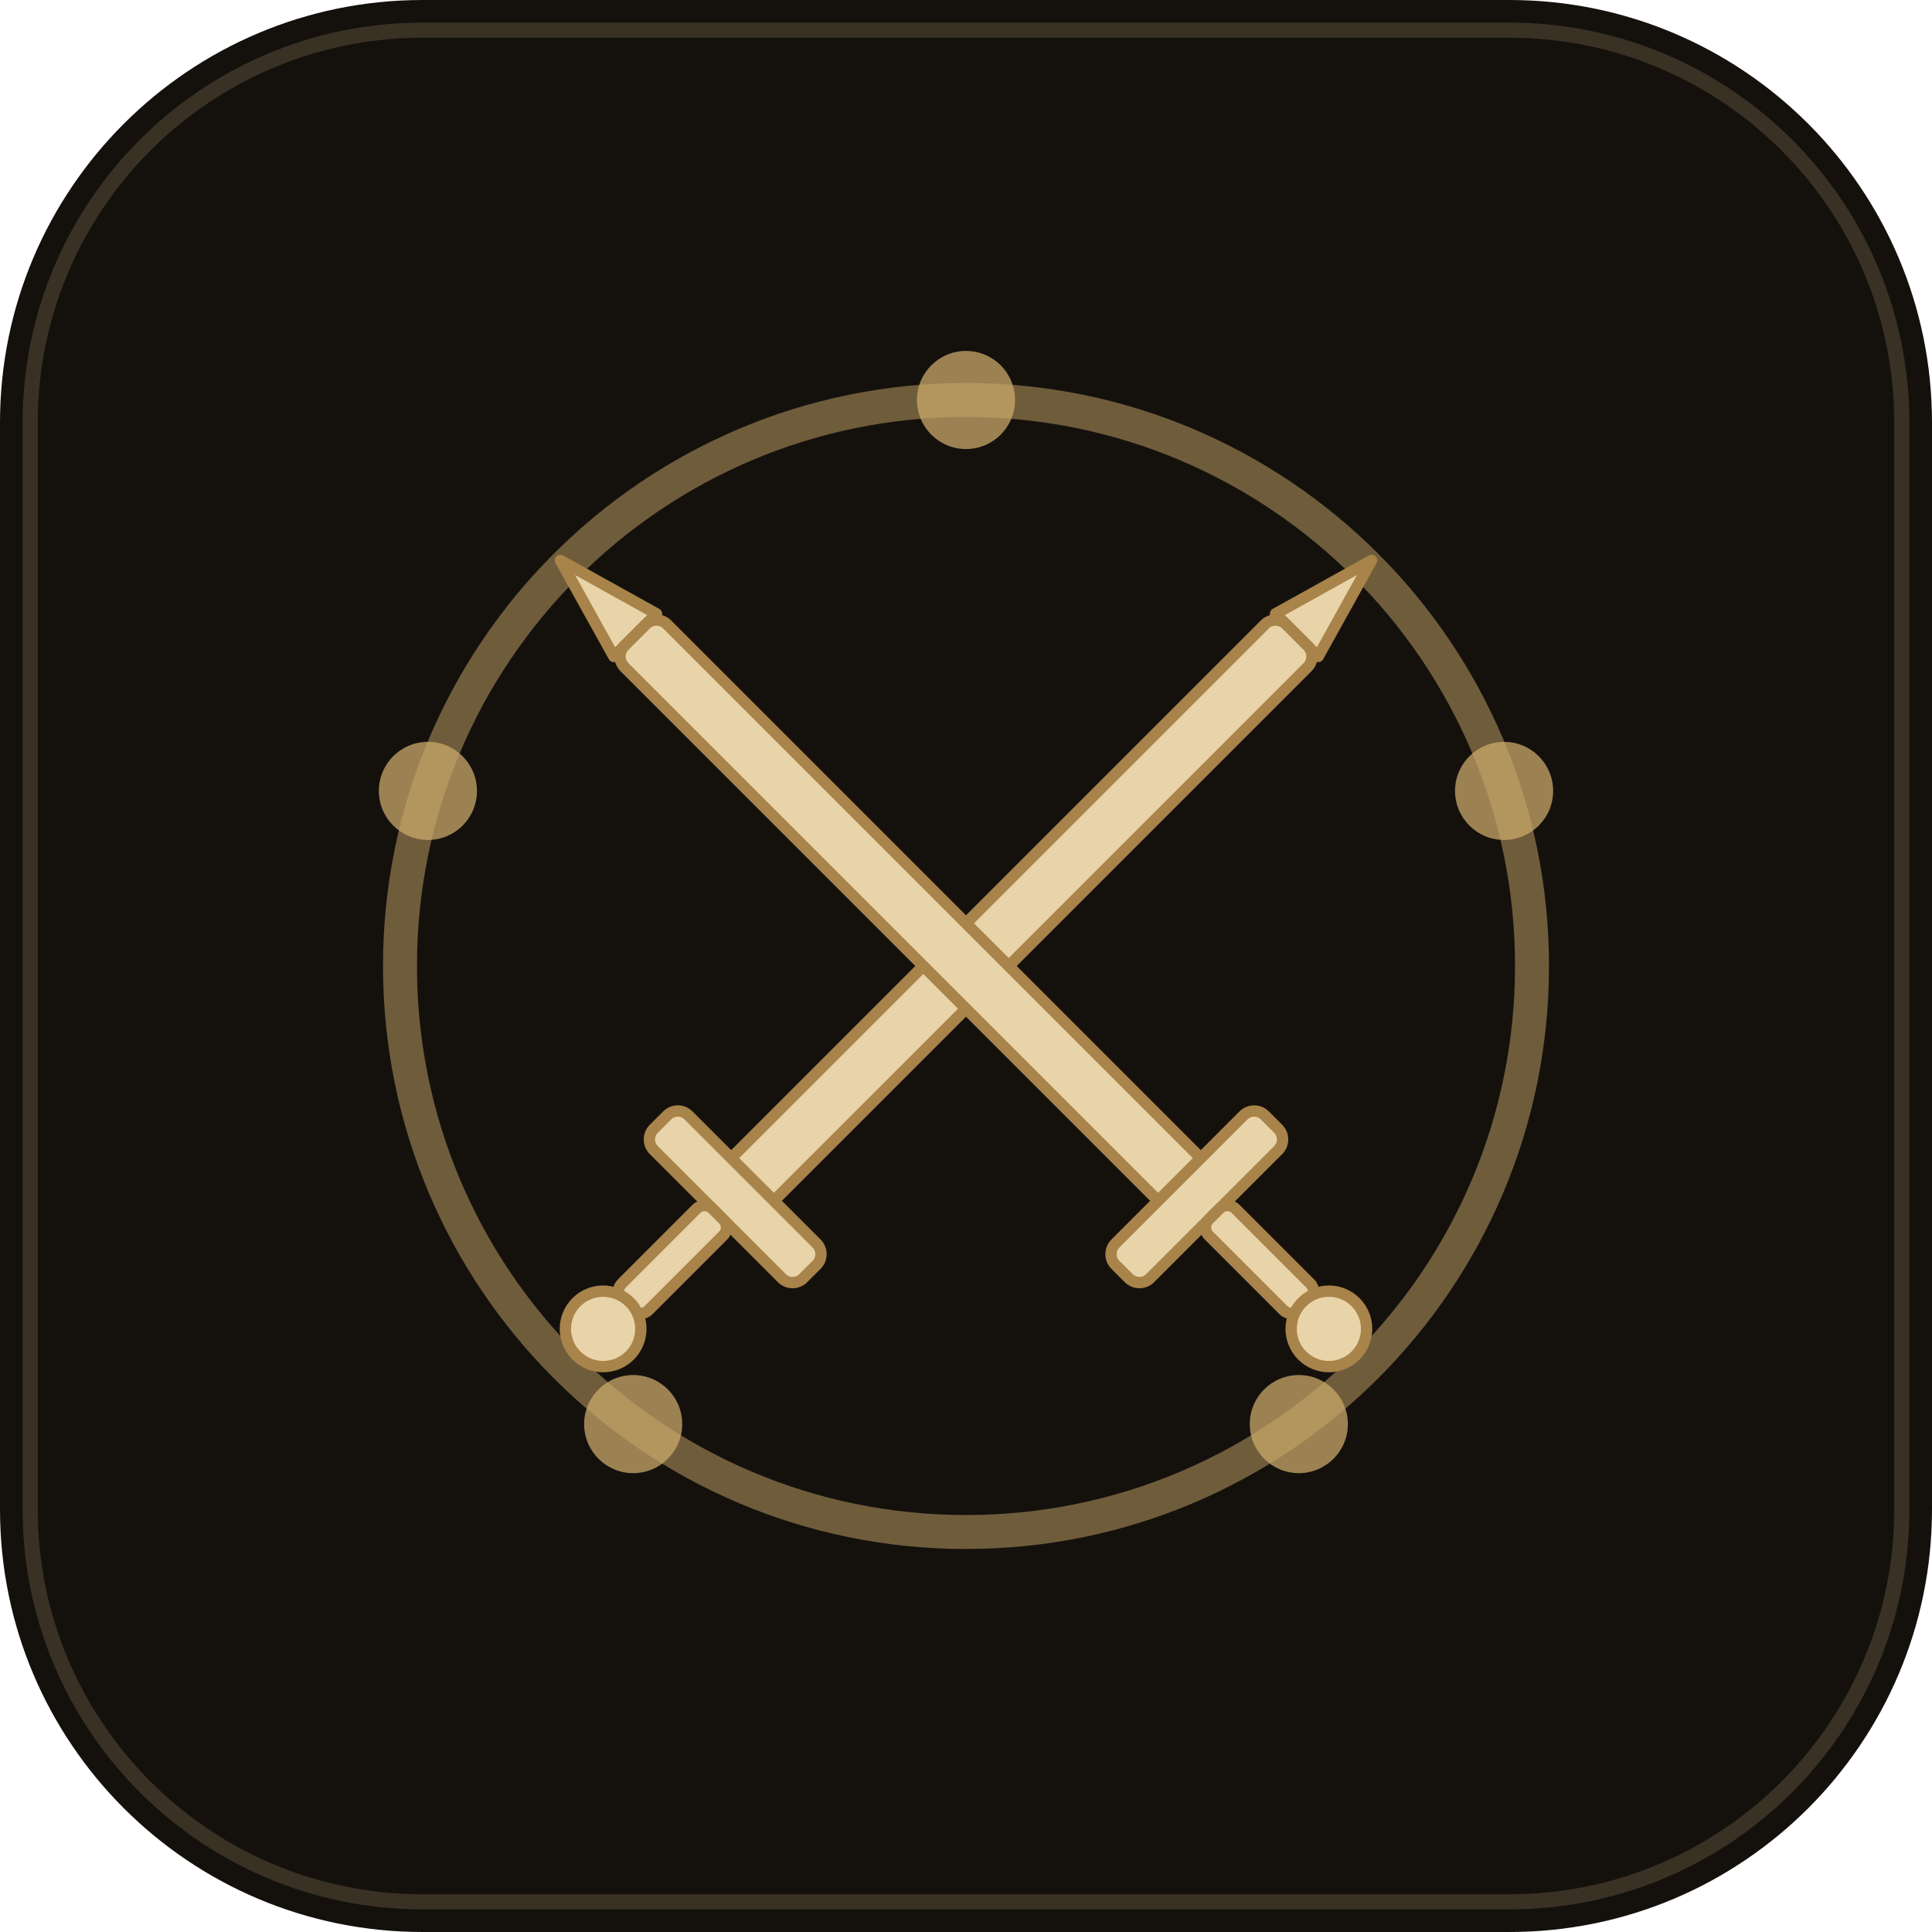
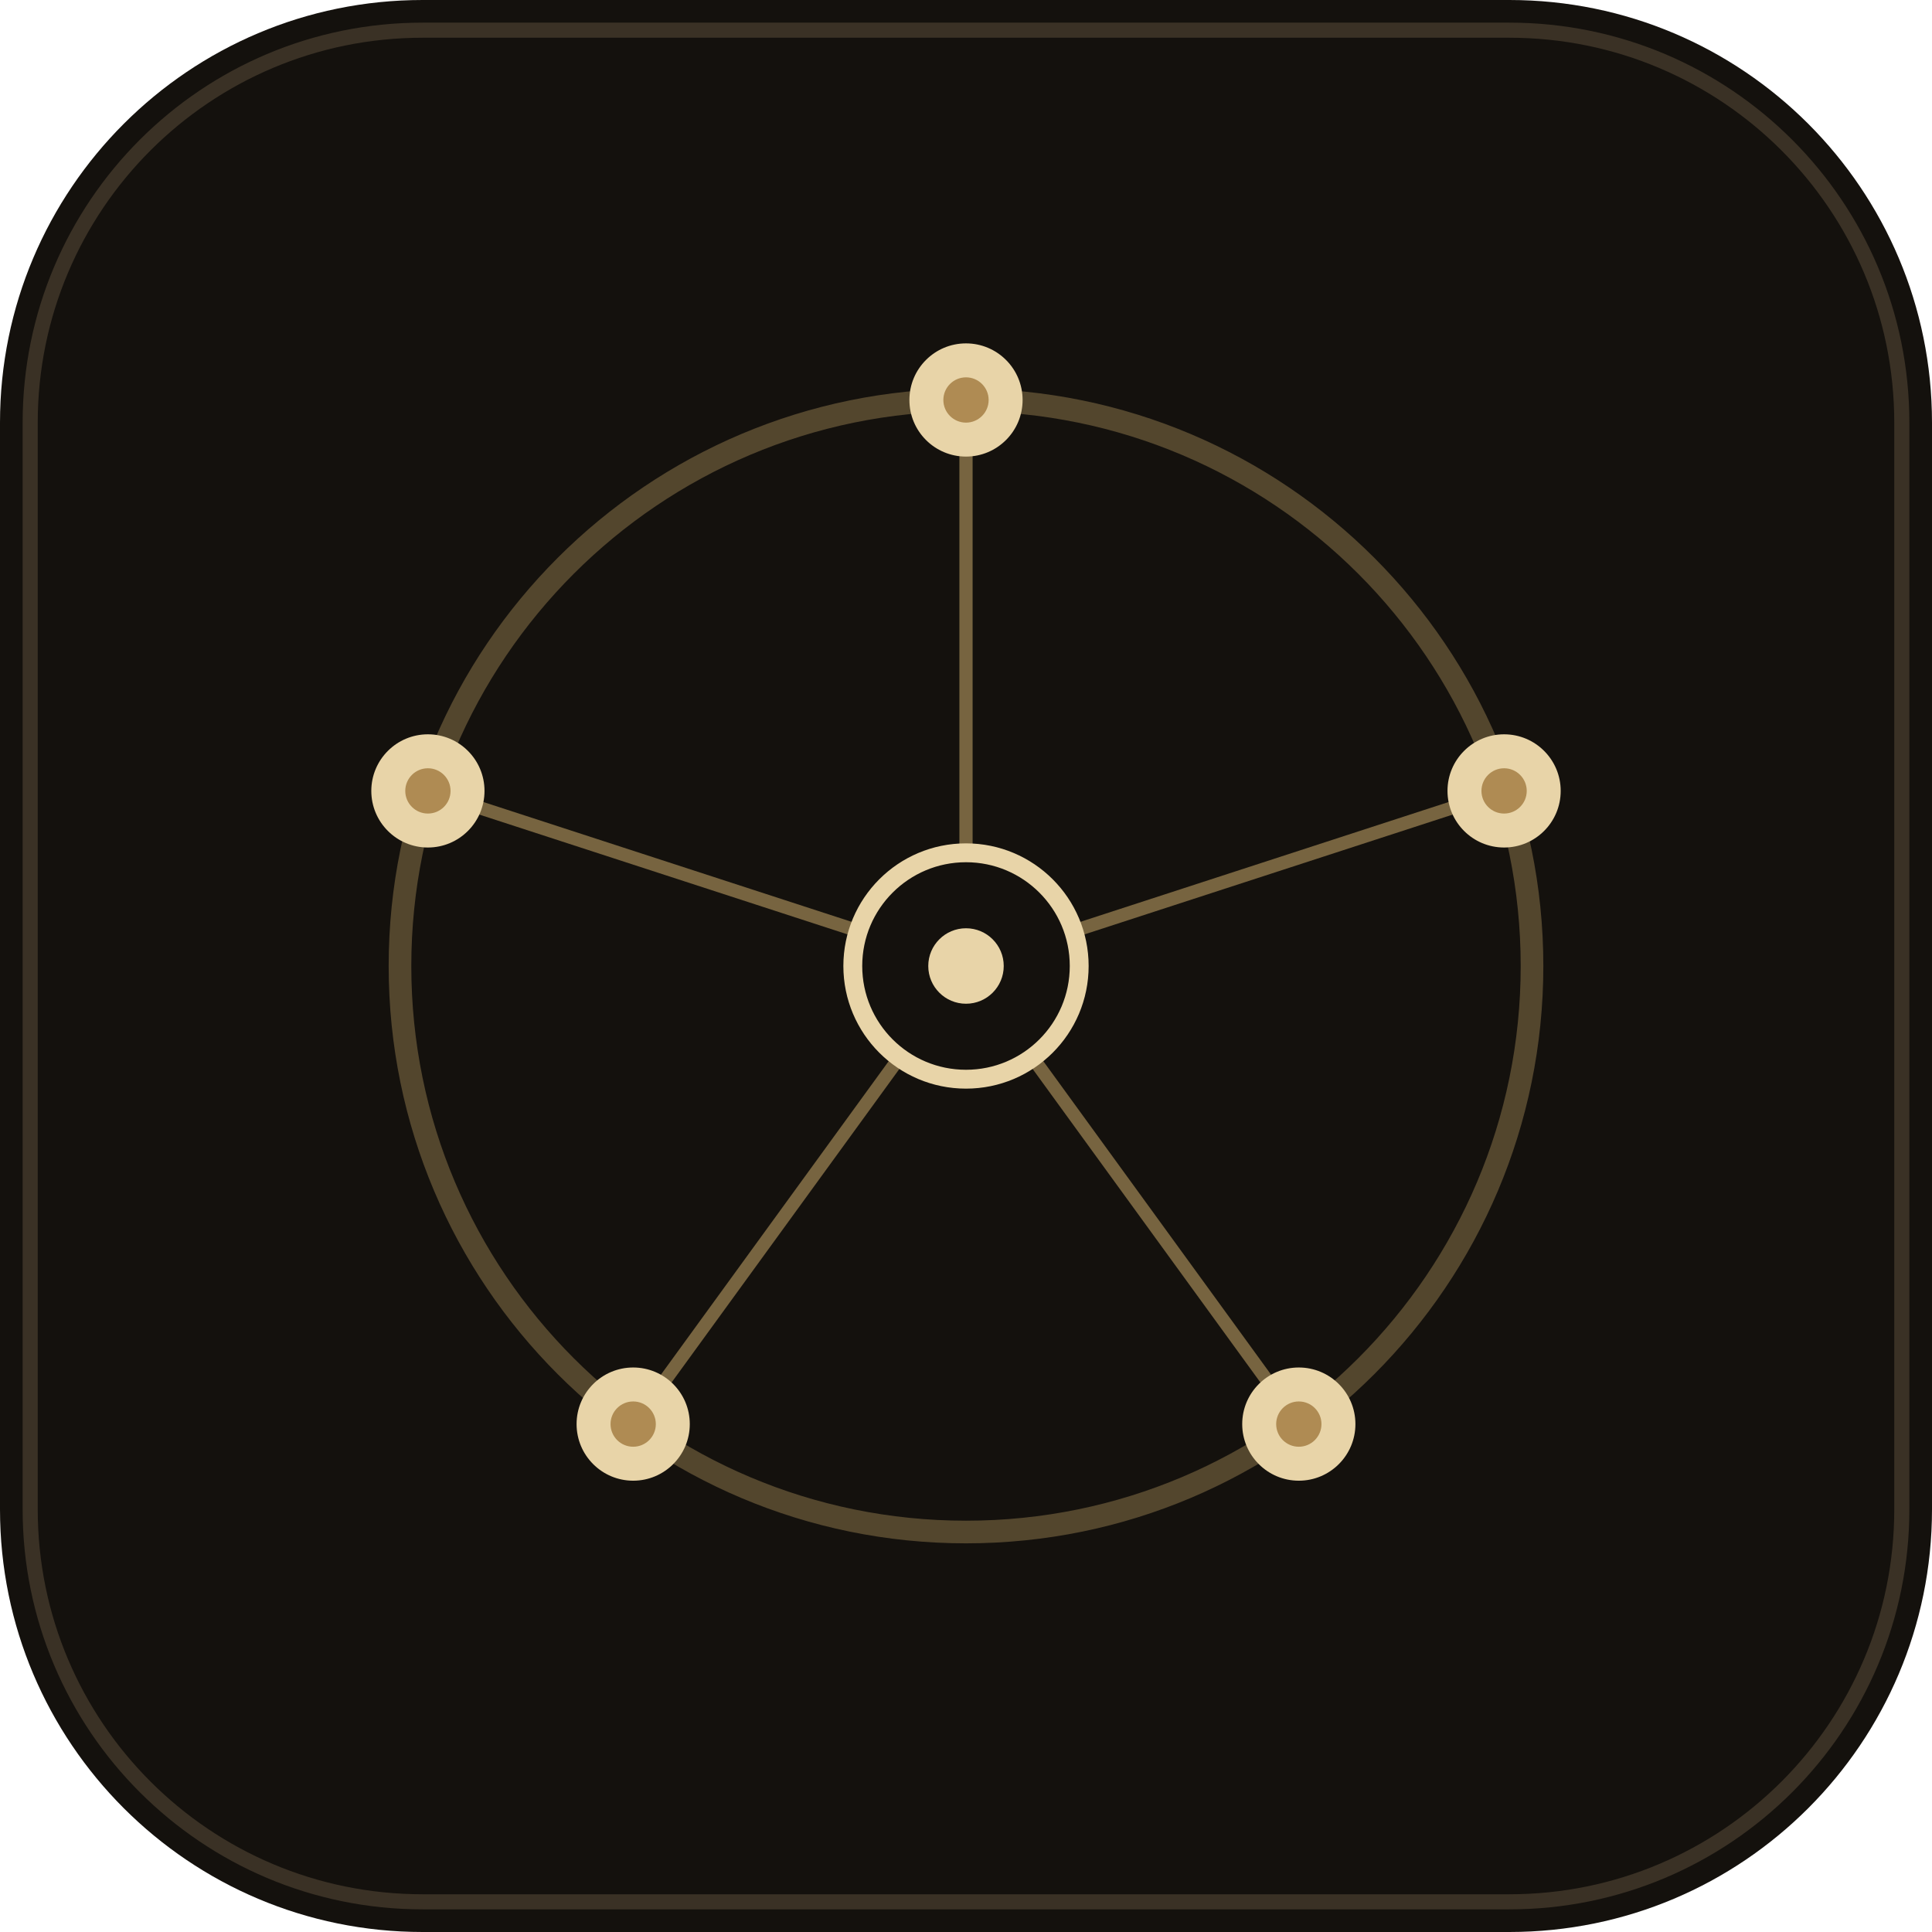
<svg xmlns="http://www.w3.org/2000/svg" viewBox="0 0 512 512">
  <rect width="512" height="512" rx="112" fill="#14110d" />
  <rect x="8" y="8" width="496" height="496" rx="104" fill="none" stroke="#3a3125" stroke-width="4" />
-   <circle cx="256" cy="256" r="150" fill="none" stroke="#c9a86a" stroke-width="9" opacity="0.5" />
-   <g fill="#c9a86a" opacity="0.75">
-     <circle cx="256" cy="106" r="13" />
-     <circle cx="398.6" cy="209.6" r="13" />
-     <circle cx="344.2" cy="377.4" r="13" />
-     <circle cx="167.8" cy="377.4" r="13" />
-     <circle cx="113.4" cy="209.6" r="13" />
+   <circle cx="256" cy="256" r="150" fill="none" stroke="#c9a86a" stroke-width="6" opacity="0.35" />
+   <g stroke="#c9a86a" stroke-width="3.5" stroke-linecap="round" opacity="0.55">
+     <line x1="256" y1="106" x2="256" y2="256" />
+     <line x1="398.6" y1="209.6" x2="256" y2="256" />
+     <line x1="344.2" y1="377.4" x2="256" y2="256" />
+     <line x1="167.8" y1="377.4" x2="256" y2="256" />
+     <line x1="113.4" y1="209.6" x2="256" y2="256" />
  </g>
-   <g fill="#e8d4a8" stroke="#a8834a" stroke-width="3" stroke-linejoin="round">
-     <g transform="rotate(45 256 256)">
-       <polygon points="248,132 264,132 256,104" />
-       <rect x="248" y="132" width="16" height="208" rx="4" />
-       <rect x="228" y="336" width="56" height="13" rx="4" />
-       <rect x="251" y="349" width="10" height="34" rx="3" />
-       <circle cx="256" cy="392" r="10" />
-     </g>
-     <g transform="rotate(-45 256 256)">
-       <polygon points="248,132 264,132 256,104" />
-       <rect x="248" y="132" width="16" height="208" rx="4" />
-       <rect x="228" y="336" width="56" height="13" rx="4" />
-       <rect x="251" y="349" width="10" height="34" rx="3" />
-       <circle cx="256" cy="392" r="10" />
-     </g>
+   <g fill="#e8d4a8">
+     <circle cx="256" cy="106" r="15" />
+     <circle cx="398.6" cy="209.6" r="15" />
+     <circle cx="344.2" cy="377.4" r="15" />
+     <circle cx="167.8" cy="377.4" r="15" />
+     <circle cx="113.4" cy="209.6" r="15" />
  </g>
+   <g fill="#a8834a" opacity="0.9">
+     <circle cx="256" cy="106" r="6" />
+     <circle cx="398.6" cy="209.6" r="6" />
+     <circle cx="344.2" cy="377.4" r="6" />
+     <circle cx="167.8" cy="377.4" r="6" />
+     <circle cx="113.4" cy="209.6" r="6" />
+   </g>
+   <circle cx="256" cy="256" r="30" fill="#14110d" stroke="#e8d4a8" stroke-width="5" />
+   <circle cx="256" cy="256" r="10" fill="#e8d4a8" />
</svg>
